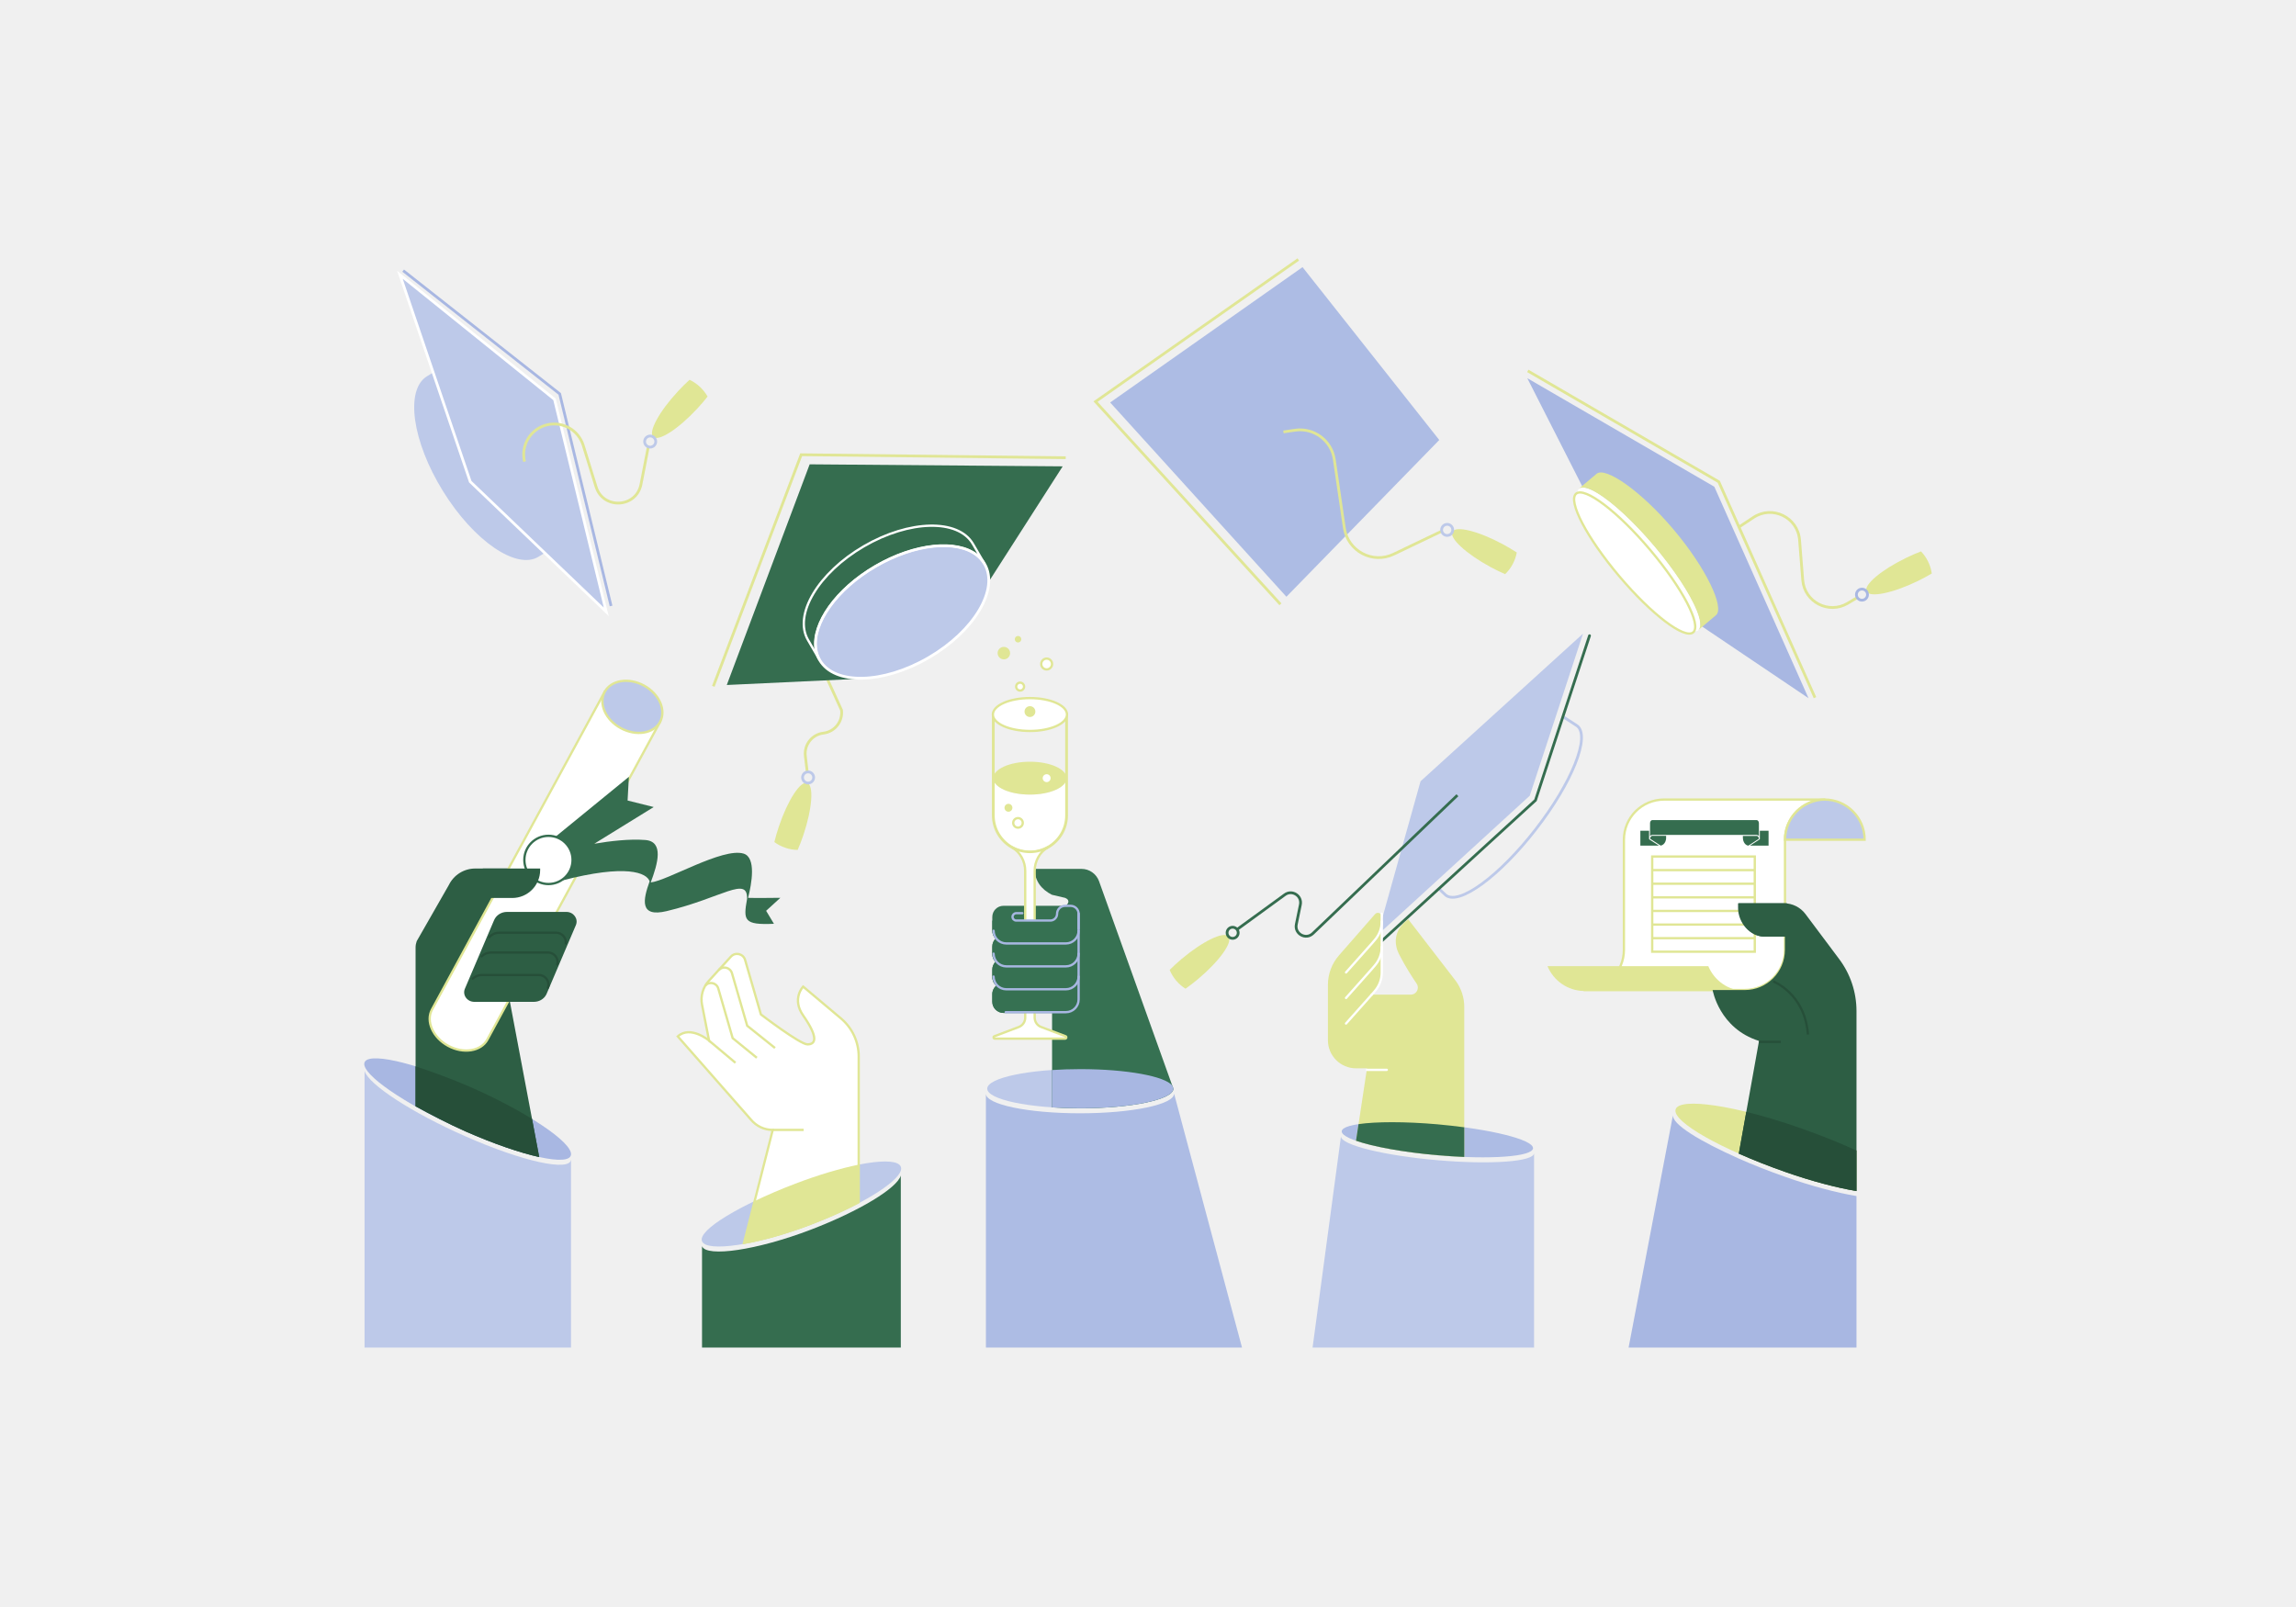
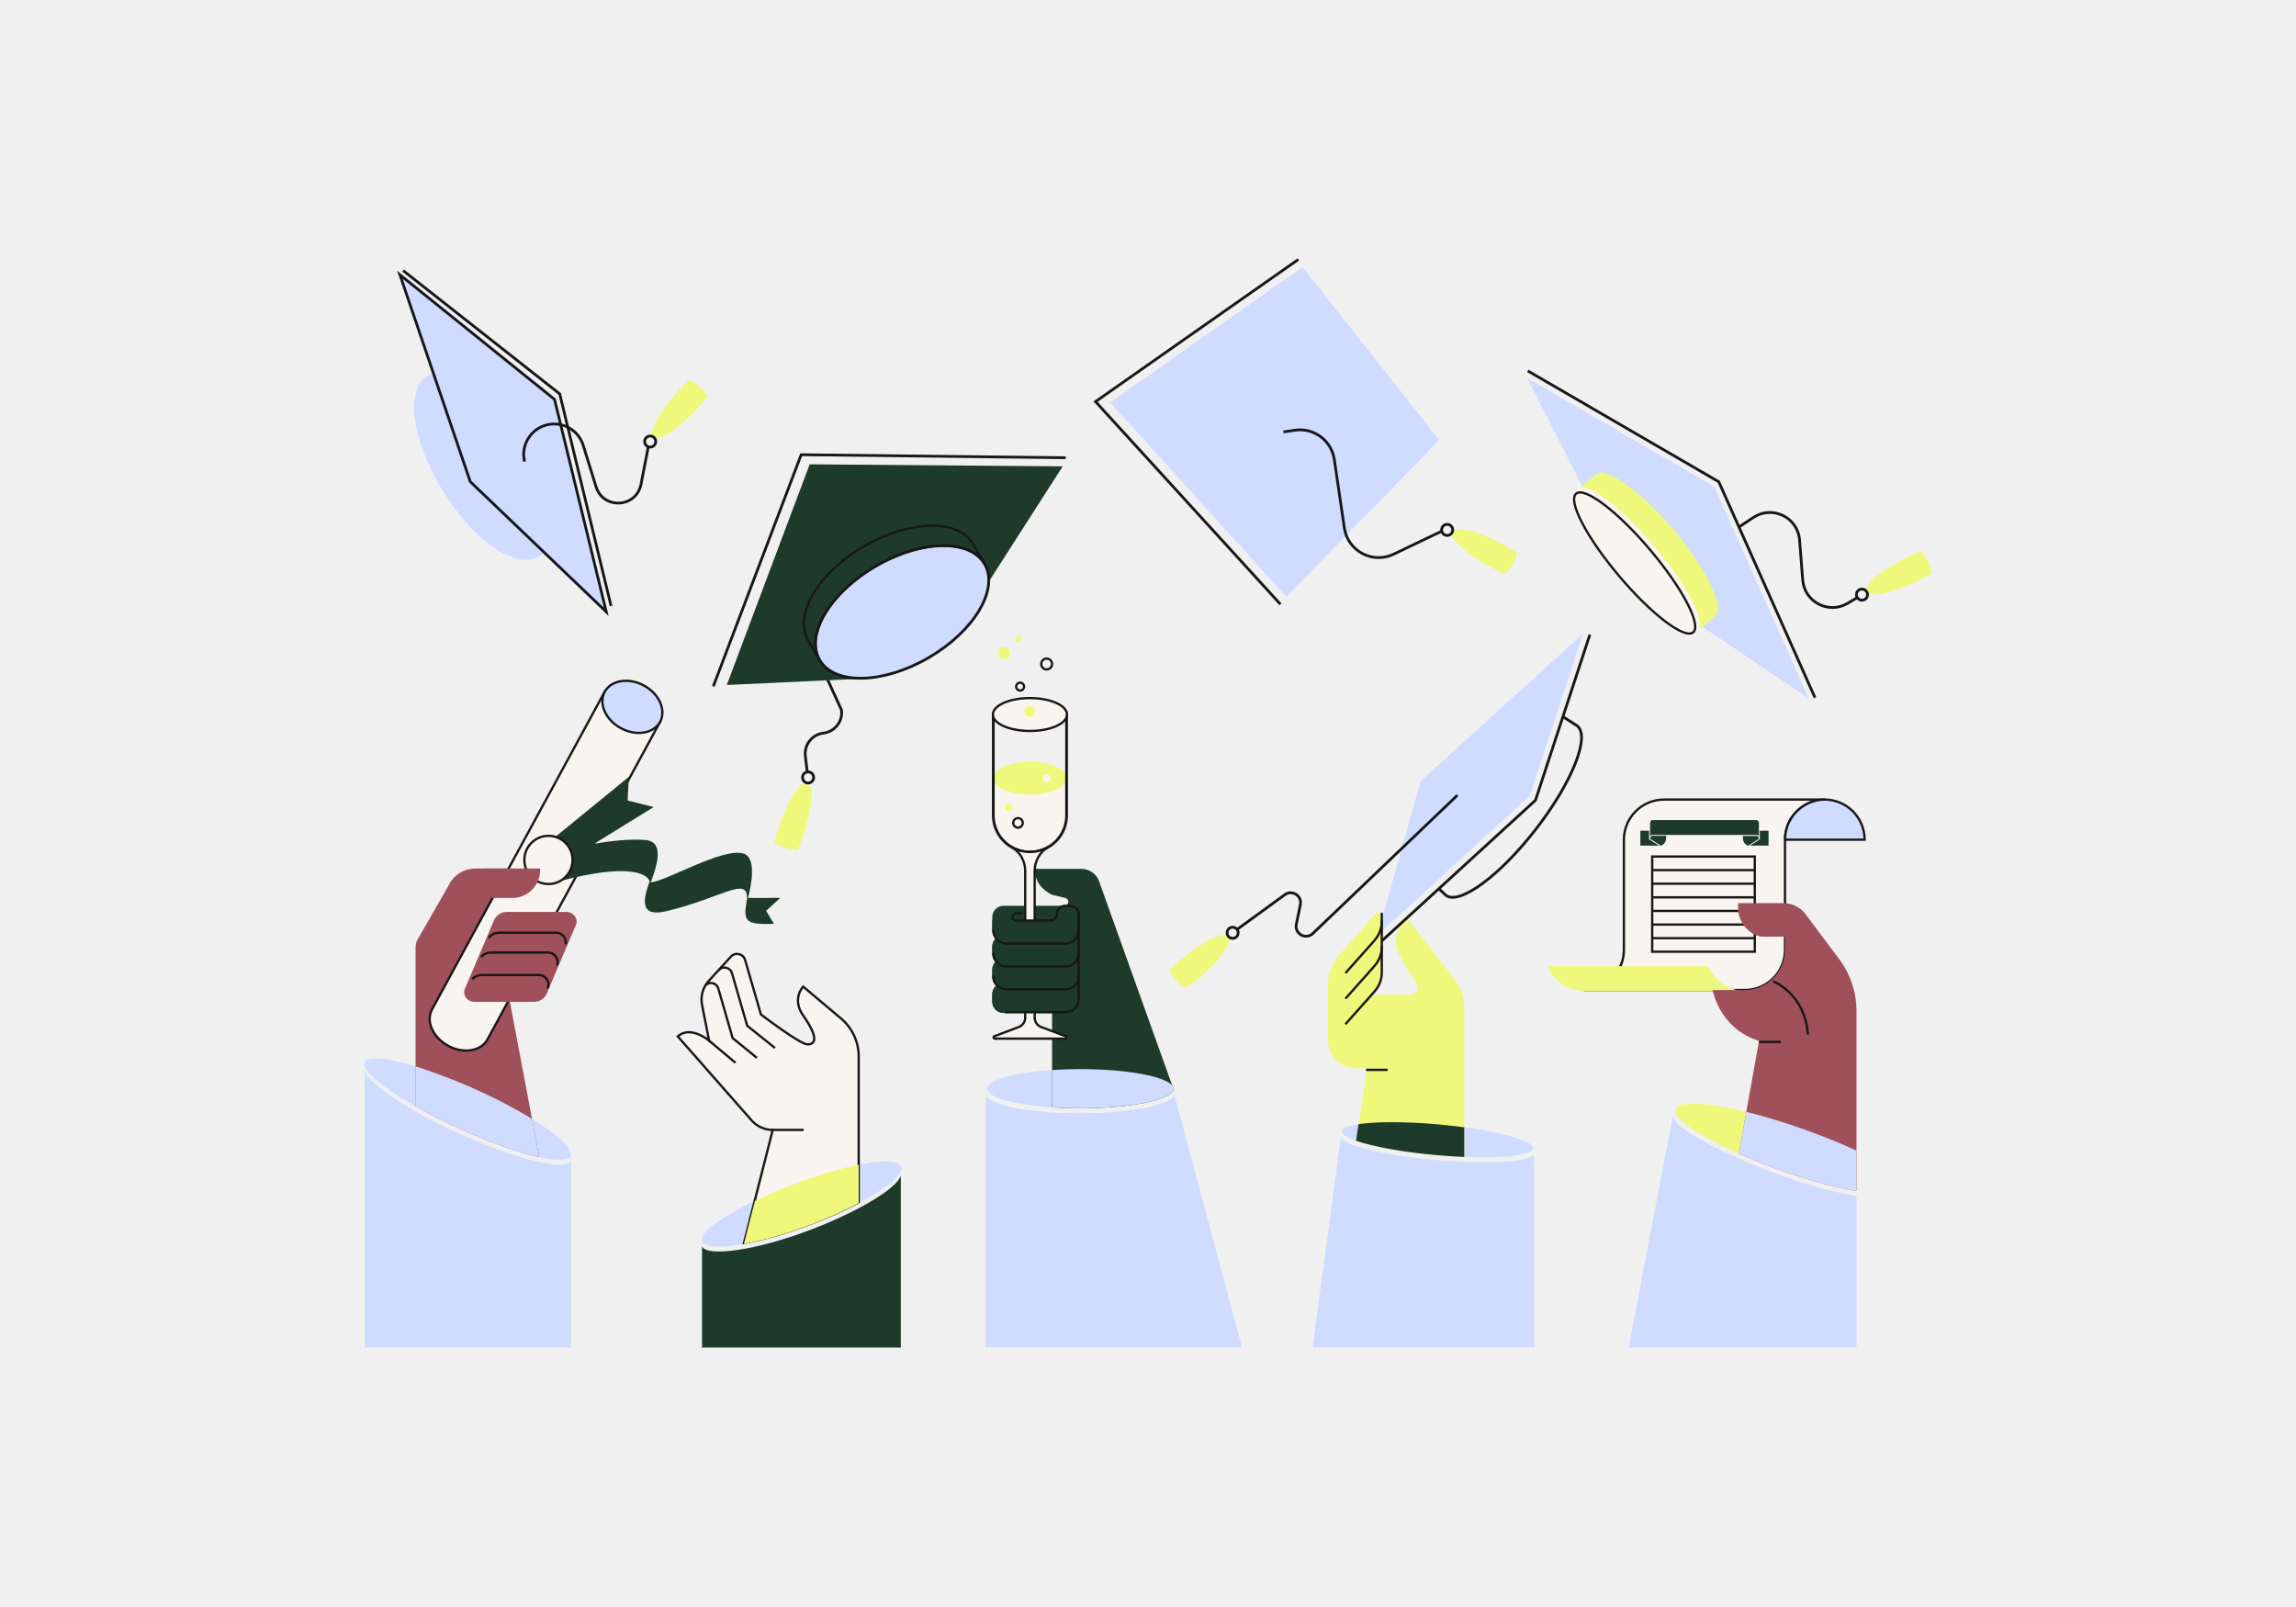
<svg xmlns="http://www.w3.org/2000/svg" version="1.1" id="Слой_1" x="0px" y="0px" viewBox="0 0 5000 3500" style="enable-background:new 0 0 5000 3500;" xml:space="preserve">
  <style type="text/css">
- 	.st0{fill:#A8B7E2;}
- 	.st1{fill:#E0E695;}
- 	.st2{fill:#FFFFFF;stroke:#E0E695;stroke-width:5;stroke-miterlimit:10;}
- 	.st3{fill:none;stroke:#E0E695;stroke-width:5;stroke-miterlimit:10;}
- 	.st4{fill:#BDC9E9;stroke:#E0E695;stroke-width:5;stroke-miterlimit:10;}
- 	.st5{fill:#356D4F;}
- 	.st6{fill:#2D5E44;}
- 	.st7{fill:#264F39;}
- 	.st8{fill:none;stroke:#264F39;stroke-width:5;stroke-miterlimit:10;}
- 	.st9{fill:none;stroke:#E0E695;stroke-width:6;stroke-miterlimit:10;}
- 	.st10{fill:#FFFFFF;}
- 	.st11{fill:none;stroke:#A8B7E2;stroke-width:6;stroke-miterlimit:10;}
- 	.st12{fill:#BDC9E9;}
- 	.st13{fill:#ADBCE4;}
- 	.st14{fill:none;stroke:#BDC9E9;stroke-width:6;stroke-miterlimit:10;}
- 	.st15{fill:none;stroke:#356D4F;stroke-width:6;stroke-linecap:round;stroke-miterlimit:10;}
- 	.st16{fill:none;stroke:#356D4F;stroke-width:6;stroke-miterlimit:10;}
- 	.st17{fill:none;stroke:#FFFFFF;stroke-width:5;stroke-linecap:round;stroke-miterlimit:10;}
- 	.st18{fill:#367152;}
- 	.st19{fill:none;stroke:#A8B7E2;stroke-width:5;stroke-linecap:round;stroke-miterlimit:10;}
- 	.st20{fill:#BDC9E9;stroke:#FFFFFF;stroke-width:6;stroke-miterlimit:10;}
- 	.st21{fill:#FFFFFF;stroke:#356D4F;stroke-width:5;stroke-miterlimit:10;}
- 	.st22{fill:none;stroke:#264F39;stroke-width:5;stroke-linecap:round;stroke-miterlimit:10;}
+ 	.st0{fill:#CFDCFF;}
+ 	.st1{fill:#EFF87A;}
+ 	.st2{fill:#F8F4F0;stroke:#171717;stroke-width:5;stroke-miterlimit:10;}
+ 	.st3{fill:none;stroke:#171717;stroke-width:5;stroke-miterlimit:10;}
+ 	.st4{fill:#CFDCFF;stroke:#171717;stroke-width:5;stroke-miterlimit:10;}
+ 	.st5{fill:#1E3A2B;}
+ 	.st6{fill:#A0505A;}
+ 	.st7{fill:#CFDCFF;}
+ 	.st8{fill:none;stroke:#171717;stroke-width:5;stroke-miterlimit:10;}
+ 	.st9{fill:none;stroke:#171717;stroke-width:6;stroke-miterlimit:10;}
+ 	.st10{fill:#F8F4F0;}
+ 	.st11{fill:none;stroke:#171717;stroke-width:6;stroke-miterlimit:10;}
+ 	.st12{fill:#CFDCFF;}
+ 	.st13{fill:#CFDCFF;}
+ 	.st14{fill:none;stroke:#171717;stroke-width:6;stroke-miterlimit:10;}
+ 	.st15{fill:none;stroke:#171717;stroke-width:6;stroke-linecap:round;stroke-miterlimit:10;}
+ 	.st16{fill:none;stroke:#171717;stroke-width:6;stroke-miterlimit:10;}
+ 	.st17{fill:none;stroke:#171717;stroke-width:5;stroke-linecap:round;stroke-miterlimit:10;}
+ 	.st18{fill:#1E3A2B;}
+ 	.st19{fill:none;stroke:#171717;stroke-width:5;stroke-linecap:round;stroke-miterlimit:10;}
+ 	.st20{fill:#CFDCFF;stroke:#171717;stroke-width:6;stroke-miterlimit:10;}
+ 	.st21{fill:#F8F4F0;stroke:#171717;stroke-width:5;stroke-miterlimit:10;}
+ 	.st22{fill:none;stroke:#171717;stroke-width:5;stroke-linecap:round;stroke-miterlimit:10;}
</style>
  <g id="_x35__HAND__x26__CAP">
    <g id="HAND_8_">
      <g id="DRESS_6_">
        <path class="st0" d="M4042.9,2605l0,329.9h-496.3l96.7-506.6c-3.1,20,58.8,57.5,143.5,95.1c30.4,13.5,64.3,26.9,100.5,39.6     C3945.7,2583.6,3999.5,2597.6,4042.9,2605C4042.8,2605,4042.9,2605,4042.9,2605z" />
        <path class="st1" d="M4042.9,2505.8v88.3c-43.4-7.4-97.1-21.3-155.7-41.9c-138.1-48.5-244.4-108.4-238.4-135.3     c0.1-0.4,0.2-0.8,0.3-1.1c9.3-26.3,131.6-8.1,271.6,41c45,15.8,85.6,32.1,119.7,47.8C4041.2,2505,4042,2505.4,4042.9,2505.8z" />
      </g>
      <g id="DIPLOMA_1_">
        <path class="st2" d="M3974.8,1741.4c-48.4,0-87.6,39.2-87.6,87.5v239.8c0,48.3-39.2,87.5-87.5,87.5h-350.8     c48.4,0,87.5-39.2,87.5-87.5v-239.8c0-48.4,39.2-87.5,87.5-87.5H3974.8z" />
        <g>
          <rect x="3598" y="1865.5" class="st2" width="223.4" height="207.3" />
          <line class="st3" x1="3821.3" y1="1895.1" x2="3598" y2="1895.1" />
          <line class="st3" x1="3821.3" y1="1924.7" x2="3598" y2="1924.7" />
          <line class="st3" x1="3821.3" y1="1954.4" x2="3598" y2="1954.4" />
          <line class="st3" x1="3821.3" y1="1984" x2="3598" y2="1984" />
          <line class="st3" x1="3821.3" y1="2013.7" x2="3598" y2="2013.7" />
          <line class="st3" x1="3821.3" y1="2043.3" x2="3598" y2="2043.3" />
        </g>
        <path class="st4" d="M3887.2,1828.9c0-48.1,38.8-87.1,86.7-87.5c48,0.4,86.7,39.4,86.7,87.5H3887.2z" />
        <path class="st1" d="M3800.1,2158.4c-0.1,0-0.3,0-0.4,0h-349.5c-0.2,0-0.4,0-0.6,0c-35.9-0.5-66.6-22.7-79.6-54.1h350.2     C3733.3,2135.7,3764,2157.9,3800.1,2158.4z" />
        <g>
          <g>
            <path class="st5" d="M3612.6,1841.7h-40.4v-32.4h19v18c0,0.4,0.2,0.7,0.4,0.8c0,0,0.1,0.1,0.1,0.1L3612.6,1841.7z" />
          </g>
          <g>
            <path class="st5" d="M3628.3,1820.5v4.3c0,0.8-0.1,1.6-0.1,2.4c0,0.2-0.1,0.5-0.1,0.7c-0.1,0.4-0.1,0.8-0.2,1.2       c-1.1,5.5-4.4,10-8.5,11.7c-0.3,0.1-0.6,0.2-0.9,0.3c-0.5,0.2-1.1,0.3-1.6,0.4c-0.2,0-0.4,0.1-0.6,0.1l-22.9-14.9       c0.2-3.5,2.4-6.3,5-6.3H3628.3z" />
          </g>
          <g>
            <path class="st5" d="M3851.4,1809.3v32.4h-40.4l20.8-13.5c0,0,0.1-0.1,0.1-0.1c0,0,0,0,0,0c0.1-0.1,0.1-0.1,0.2-0.1       c0-0.1,0.1-0.1,0.1-0.2c0,0,0-0.1,0.1-0.1c0-0.1,0-0.1,0.1-0.1c0,0,0,0,0,0c0,0,0,0,0-0.1c0-0.1,0-0.1,0-0.2v-18H3851.4z" />
          </g>
          <g>
            <path class="st5" d="M3830.4,1826.8l-22.9,14.9c-0.6-0.1-1.2-0.2-1.8-0.3c-0.2-0.1-0.4-0.1-0.6-0.2c-0.3-0.1-0.5-0.2-0.8-0.3       c-0.2-0.1-0.5-0.2-0.7-0.3c-3.1-1.7-5.7-5-7-9.1c-0.2-0.6-0.4-1.2-0.5-1.8c-0.1-0.2-0.1-0.5-0.2-0.8c-0.2-1.3-0.4-2.6-0.4-4       v-4.3h30C3828,1820.5,3830.2,1823.3,3830.4,1826.8z" />
          </g>
          <g>
            <path class="st5" d="M3830.4,1792.9v28.2c-0.2-0.2-0.4-0.5-0.6-0.7c-0.4-0.4-0.8-0.7-1.2-1c-1-0.6-2.1-1-3.2-1h-227.1       c-1.2,0-2.3,0.4-3.2,1c-0.4,0.3-0.8,0.6-1.2,1c-0.2,0.2-0.4,0.4-0.6,0.7v-28.2c0-3.8,2.2-6.8,5-6.8h227.1       C3828.1,1786.1,3830.4,1789.2,3830.4,1792.9z" />
          </g>
        </g>
      </g>
      <g id="HAND_9_">
        <path class="st6" d="M4042.9,2202.1v392h-0.1c-43.4-7.4-97.1-21.3-155.7-41.9c-36.2-12.7-70.1-26.2-100.5-39.6l16.3-91     l27.7-154.5c-86.9-27.2-101-110.8-101-110.8h69.9c48.4,0,87.5-39.2,87.5-87.5V2040h-44.9c-31.5,0-57.1-31-57.1-62.5v-10.2h99.8     c18.5,0,35.9,8.7,47,23.5l73,97.5C4029.6,2121.1,4042.9,2161,4042.9,2202.1z" />
        <path class="st7" d="M4042.9,2505.8v88.3h-0.1c-43.4-7.4-97.1-21.3-155.7-41.9c-36.2-12.7-70.1-26.2-100.5-39.6l16.3-91     c36,8.8,76,20.7,117.6,35.3c45,15.8,85.6,32.1,119.6,47.8C4041.2,2505,4042,2505.4,4042.9,2505.8z" />
        <path class="st6" d="M3891.6,2040h-48.2c-31.5,0-57.1-31-57.1-62.5v-10.2h105.3L3891.6,2040z" />
        <path class="st8" d="M3861.3,2137.4c0,0,69.5,26.1,75.8,115.8" />
        <line class="st8" x1="3830.8" y1="2269.2" x2="3878.1" y2="2269.2" />
      </g>
    </g>
    <g id="CAP_6_">
      <path class="st9" d="M3786.7,1148l31.7-21c41.3-27.3,96.6-0.3,100.5,49l6.9,87.3c3.8,47.9,56.5,75.2,97.8,50.7l20-11.9" />
      <polygon class="st0" points="3326,823.7 3733.3,1060.1 3938.4,1520.6 3703.1,1362.1 3447.4,1062.5   " />
      <polyline class="st9" points="3327.1,807.8 3743,1049.3 3952.5,1519.5   " />
      <ellipse transform="matrix(0.7641 -0.6451 0.6451 0.7641 56.0791 2589.711)" class="st10" cx="3568.8" cy="1218.2" rx="45.1" ry="201.5" />
      <ellipse transform="matrix(0.7641 -0.6451 0.6451 0.7641 48.8094 2585.764)" class="st2" cx="3559.8" cy="1226.1" rx="44.2" ry="197.6" />
      <path class="st1" d="M3736.9,1339.9l-38.8,32.7c7.2-6.1,5.6-21.5-3.1-43c-14.3-35.4-47.8-87.1-92.4-140.1    c-44.7-52.9-90.1-94.6-122.6-114.6c-19.7-12.2-34.7-16.4-41.9-10.3l38.8-32.7c19-16.1,96,36.5,167.8,121.6    C3716.5,1238.6,3756,1323.9,3736.9,1339.9z" />
      <path class="st1" d="M4151.4,1214.8c11-5.3,21.7-10,32-13.9c6.1,6.4,11.4,13.9,15.5,22.3c4.1,8.4,6.7,17.2,7.9,25.9    c-9.5,5.6-19.8,11.2-30.7,16.5c-54.7,26.5-104.5,36.6-111.3,22.6C4057.9,1274.1,4096.7,1241.3,4151.4,1214.8z" />
      <circle class="st11" cx="4054.8" cy="1295.1" r="12.1" />
    </g>
  </g>
  <g id="_x34__HAND__x26__CAP">
    <g id="DRESS_5_">
      <path class="st12" d="M3340.7,2511.5v423.4h-482.3l61.8-459.8c0,18.6,94.1,41.8,210.2,51.8    C3246.5,2537,3340.7,2530.1,3340.7,2511.5z" />
      <path class="st13" d="M3338.5,2500.6c0,18.6-93.3,25.5-208.3,15.4c-115-10.1-208.3-33.3-208.3-51.8c0,0,0,0,0,0    c0-18.6,93.3-25.5,208.3-15.4C3245.3,2458.8,3338.5,2482,3338.5,2500.6z" />
    </g>
    <g id="CAP_5_">
      <path class="st14" d="M3405.4,1562l29.2,18.9c29.2,22.6-11.2,123.6-90.2,225.4c-79,101.9-166.7,166.1-195.9,143.5l-14.4-13.6" />
      <polygon class="st12" points="2999.9,2036.4 3331.4,1733 3447.3,1380.1 3093.5,1701.6   " />
      <polyline class="st15" points="2983,2073.2 3343.8,1743 3461.5,1384.5   " />
      <path class="st16" d="M3173.8,1732L2859,2033.1c-15.3,14.6-40.3,0.8-36-20l8.8-42.7c4-19.3-17.9-33.4-33.8-21.8l-104,75.7" />
      <path class="st1" d="M2609.3,2132.1c-9.3,7.8-18.6,15-27.6,21.3c-7.5-4.7-14.4-10.6-20.5-17.8c-6-7.2-10.7-15-14-23.2    c7.8-7.8,16.4-15.7,25.7-23.6c46.5-39.1,92.3-61.2,102.4-49.2C2685.3,2051.6,2655.8,2093,2609.3,2132.1z" />
      <circle class="st16" cx="2684.3" cy="2031.6" r="12.1" />
    </g>
    <g id="HAND_7_">
      <path class="st1" d="M3188.7,2192.8v327c-18.5-0.8-38.2-2-58.5-3.8c-74.9-6.5-140.5-18.7-177.2-31.5l5.5-36.2l18.4-121.5h-23.8    c-33.9,0-61.3-27.4-61.3-61.3v-120.4c0-23.8,8.6-46.7,24.3-64.6l78.3-89.5c5.1-5.8,14.7-2.2,14.7,5.5v121.7    c0,14.6-5.2,28.7-14.7,39.8l-7,8.2h85c12.3,0,19.5-13.7,12.6-23.9c-10.5-15.3-24.3-37.1-37.4-62.3c-26.1-49.9,19.2-77.8,19.2-77.8    l103.7,134.5C3182.3,2153,3188.7,2172.7,3188.7,2192.8z" />
      <path class="st17" d="M3009.1,1990v128.2c0,14.6-5.2,28.7-14.7,39.8l-7,8.2" />
      <g>
        <line class="st17" x1="2987.4" y1="2166.1" x2="2931.2" y2="2229.2" />
        <path class="st17" d="M3009.1,2062.5c0,14.6-5.2,28.7-14.7,39.8l-7,8.2l-56.1,63" />
        <path class="st17" d="M3009.1,2006.9c0,14.6-5.2,28.7-14.7,39.8l-7,8.2l-56.1,63" />
        <line class="st17" x1="2976.9" y1="2330.1" x2="3020" y2="2330.1" />
      </g>
      <path class="st5" d="M3188.7,2455.2v64.6c-18.5-0.8-38.2-2-58.5-3.8c-74.9-6.5-140.5-18.7-177.2-31.5l5.5-36.2    c37.6-5.5,100.5-5.8,171.8,0.4C3150.5,2450.6,3170.1,2452.7,3188.7,2455.2z" />
    </g>
  </g>
  <g id="_x33__HAND__x26__CAP">
    <g id="HAND_4_">
      <g id="DRESS_4_">
        <path class="st13" d="M2704.7,2934.9H2147V2382c0,23.6,91.7,42.7,204.9,42.7s204.9-19.1,204.9-42.7v-0.1L2704.7,2934.9z" />
        <path class="st12" d="M2555.3,2371L2555.3,2371c0,23.7-90.7,42.8-202.7,42.8c-112,0-202.7-19.1-202.7-42.7v-0.1     c0.3-23.5,90.9-42.6,202.7-42.6S2555.1,2347.5,2555.3,2371z" />
      </g>
      <g id="HAND_6_">
        <path id="HAND_5_" class="st18" d="M2555.3,2371.4c-0.7,23.4-91.2,42.4-202.7,42.4c-21.5,0-42.1-0.7-61.5-2v-205.7h-105.8     c-13.5,0-24.4-10.9-24.4-24.4v-16.5c0-7.4,3.3-14,8.5-18.5c-5.2-4.5-8.5-11.1-8.5-18.5v-16.5c0-6.5,2.6-12.5,6.8-16.8     c-4.2-4.4-6.8-10.3-6.8-16.8v-16.5c0-6.7,2.7-12.8,7.1-17.3c-4.4-4.4-7.1-10.5-7.1-17.2v-29.9c0-13.5,10.9-24.4,24.4-24.4h135.1     c4.5-2.6,11.8-11.8-0.6-17.2l-29-6.8c-23-11.5-37.6-30.6-37.6-56.4h102c17.1,0,32.4,10.8,38.2,26.9l159.4,445L2555.3,2371.4z" />
        <path class="st0" d="M2555.8,2371.6c-0.3-0.3-0.5-0.5-0.5-0.5c0,23.6-90.7,42.7-202.7,42.7c-21.5,0-42.1-0.7-61.5-2v-81.3     c19.4-1.3,40.1-2,61.5-2c101,0,184.8,15.6,200.2,35.9v0C2553.2,2364.9,2554.3,2367.6,2555.8,2371.6z" />
      </g>
      <g id="WINEGLASS">
        <path class="st10" d="M2322.7,1694.8v81.1c0,44.1-35.7,79.8-79.8,79.8c-44.1,0-79.8-35.7-79.8-79.8v-81.1     c0,19.8,35.7,35.8,79.8,35.8C2287,1730.6,2322.7,1714.6,2322.7,1694.8z" />
        <ellipse class="st1" cx="2242.9" cy="1694.8" rx="79.8" ry="35.8" />
        <path class="st9" d="M2322.7,1556.2v219.6c0,29.6-16.1,55.4-40,69.2c0,0,0,0-0.1,0c-11.7,6.7-25.3,10.6-39.7,10.6     c-14.4,0-27.9-3.8-39.6-10.5c-0.1,0-0.1-0.1-0.2-0.1c-23.9-13.8-40-39.6-40-69.2v-219.6H2322.7z" />
        <ellipse class="st2" cx="2242.9" cy="1556.2" rx="80.7" ry="35.8" />
        <circle class="st1" cx="2242.9" cy="1549.8" r="11.8" />
        <circle class="st2" cx="2216.9" cy="1792.2" r="10.4" />
        <circle class="st10" cx="2279.3" cy="1694.8" r="8.6" />
        <circle class="st1" cx="2196.1" cy="1759.3" r="8.6" />
        <path class="st2" d="M2319.6,2262.1h-153.4c-2.8,0-3.6-3.7-1.2-5l53.6-20.3c8.4-3.2,14-11.3,14-20.3v-319.6     c0-21.2-11-41.1-29.3-51.8c11.7,6.7,25.2,10.5,39.6,10.5c14.5,0,28-3.9,39.7-10.6c-18.4,10.6-29.4,30.6-29.4,51.8v319.6     c0,9,5.6,17.1,14,20.3l53.6,20.3C2323.2,2258.4,2322.4,2262.1,2319.6,2262.1z" />
        <circle class="st1" cx="2186.1" cy="1422.5" r="13.6" />
        <circle class="st2" cx="2279.3" cy="1446.2" r="11.8" />
        <circle class="st2" cx="2221.5" cy="1495.4" r="8.6" />
        <circle class="st1" cx="2217" cy="1392.2" r="7.1" />
      </g>
      <g id="FINGERS_1_">
        <path class="st18" d="M2345.7,2004.9v201.3h-160.4c-13.5,0-24.4-10.9-24.4-24.4v-16.5c0-7.4,3.3-14,8.5-18.5     c-5.2-4.5-8.5-11.1-8.5-18.5v-16.5c0-6.5,2.6-12.5,6.8-16.8c-4.2-4.4-6.8-10.3-6.8-16.8v-16.5c0-6.7,2.7-12.8,7.1-17.3     c-4.4-4.4-7.1-10.5-7.1-17.2v-22.2H2345.7z" />
        <g>
          <path class="st19" d="M2163.7,2126.9c0,15.3,12.4,27.7,27.7,27.7h129.8c15.3,0,27.7-12.4,27.7-27.7" />
          <path class="st19" d="M2163.7,2077c0,15.3,12.4,27.7,27.7,27.7h129.8c15.3,0,27.7-12.4,27.7-27.7" />
          <path class="st19" d="M2163.7,2027.1c0,15.3,12.4,27.7,27.7,27.7h129.8c15.3,0,27.7-12.4,27.7-27.7" />
          <path class="st19" d="M2190.1,2204.5h131.1c15.3,0,27.7-12.4,27.7-27.7v-187.1" />
          <path class="st19" d="M2226.3,1988.9H2213c-4.4,0-8,3.6-8,8l0,0c0,4.4,3.6,8,8,8h74.4c8,0,14.6-6.5,14.6-14.6l0,0      c0-9.6,7.8-17.4,17.4-17.4h12.1c9.6,0,17.4,7.8,17.4,17.4v32.4" />
        </g>
      </g>
    </g>
    <g id="CAP_4_">
      <polygon class="st13" points="3134.3,958.3 2801.4,1299.7 2417.6,876.6 2836.5,581.8   " />
      <polyline class="st9" points="2788.4,1316.1 2385.7,874.7 2827.3,565.1   " />
      <path class="st9" d="M2794.9,940.7l25.1-3.7c41.3-6.1,79.6,22.5,85.7,63.7l21.9,149.2c7.4,50.3,61.4,79.1,107.3,57.1l104.7-50.1" />
      <path class="st1" d="M3273.1,1185.5c10.7,5.8,20.8,11.8,30,17.8c-1.6,8.7-4.6,17.3-9,25.6c-4.4,8.2-10,15.5-16.4,21.6    c-10.1-4.4-20.7-9.5-31.4-15.3c-53.5-28.9-90.8-63.4-83.4-77.1C3170.3,1144.4,3219.6,1156.6,3273.1,1185.5z" />
      <circle class="st14" cx="3151.5" cy="1154.1" r="12.1" />
    </g>
  </g>
  <g id="_x32__HAND__x26__CAP">
    <g id="HAND_2_">
      <g id="DRESS_3_">
        <path class="st5" d="M1961.7,2560.3v374.6h-432.9v-220.7c9.4,24.6,119.6,8.9,237.2-36.1     C1871.8,2637.6,1953.5,2587.8,1961.7,2560.3z" />
        <path class="st12" d="M1961.7,2549.4c-8.3,27.5-89.9,77.3-195.8,117.8c-117.5,45-227.7,60.7-237.2,36.1s85.5-80.3,203.1-125.3     c117.5-45,220.5-61.5,229.9-36.9C1962.7,2543.6,1962.7,2546.4,1961.7,2549.4z" />
      </g>
      <g id="HAND_3_">
        <path class="st2" d="M1870,2301v317.4l0,0l-23.9,12.1c-24.2,11.8-51.3,23.5-80.1,34.5c-52.9,20.3-104.4,34.6-145.8,42l23.8-93.5     l38.8-152.6c-18.4,0-35.8-8.2-47.5-22.4L1476,2257.3c27.3-24.9,68.1,9,68.1,9l-15.3-78.1c-3.6-18.5,1.8-37.7,14.5-51.6l48.4-53.1     c9.6-10.5,26.9-6.4,30.9,7.2l34.4,118.7c0,0,85.4,65.2,101.4,65.2c18.1,0,24.4-14.7-9.4-63c-25.4-36.3,0-62.8,0-62.8l82.7,69.6     C1856,2239,1870,2269.2,1870,2301z" />
        <g>
          <path class="st3" d="M1687.7,2282.5l-60.5-48.4l-33.1-114.2c-3.8-13.1-19.9-17-29.1-6.9" />
          <path class="st3" d="M1648.1,2303.8l-52.6-42.8l-31.3-108.1c-3.6-12.4-19.4-16.1-28.1-6.5" />
          <line class="st3" x1="1601.6" y1="2314.7" x2="1544" y2="2266.4" />
          <line class="st3" x1="1682.8" y1="2460.9" x2="1750.1" y2="2460.9" />
        </g>
        <path class="st1" d="M1870,2536.6v83.9c-29.8,15.8-65.3,31.8-104,46.7c-53,20.3-104.5,34.6-146,42l24-93.6     c26.6-12.8,56.4-25.6,87.9-37.6C1782.8,2558.6,1831,2544.4,1870,2536.6z" />
      </g>
    </g>
    <g id="CAP_3_">
      <path class="st9" d="M1802.2,1480l30.4,66.7c2.9,24.7-14.7,47-39.4,50h0c-24.7,2.9-42.3,25.3-39.4,50l4.4,37" />
      <polygon class="st5" points="2154,1265.7 2314.2,1015.7 1763.2,1011.3 1582.7,1491.9 1880.7,1477.9   " />
      <polyline class="st9" points="2320.8,996.9 1744.7,990.4 1553.4,1494.8   " />
      <path class="st20" d="M2144.1,1228.2c32,54.9-22.4,146.3-121.6,204.1c-99.2,57.8-205.5,60.1-237.5,5.2c-4.4-7.5-7.1-15.6-8.4-24.3    c-8-54.9,44.3-129.9,130-179.8c85.7-49.9,176.7-58.5,220.5-24.5C2134,1214.3,2139.7,1220.7,2144.1,1228.2z" />
      <path class="st17" d="M2118.7,1184.6l25.4,43.6c-4.4-7.5-10.1-13.9-17-19.3c-43.8-34-134.8-25.4-220.5,24.5    c-85.7,49.9-137.9,124.9-130,179.8c1.2,8.7,4,16.8,8.4,24.3l-25.4-43.6c-32-54.9,22.4-146.3,121.6-204.1    C1980.3,1132.1,2086.7,1129.7,2118.7,1184.6z" />
      <path class="st1" d="M1749.6,1818.5c-3.9,11.5-8.1,22.5-12.5,32.6c-8.9-0.1-17.9-1.6-26.7-4.6c-8.9-3-16.9-7.2-24.1-12.5    c2.6-10.7,5.8-22,9.7-33.5c19.4-57.6,47-100.2,61.8-95.3C1772.6,1710.2,1768.9,1760.9,1749.6,1818.5z" />
      <circle class="st14" cx="1759.8" cy="1693.3" r="12.1" />
    </g>
  </g>
  <g id="_x31__HAND__x26__CAP">
    <g id="HAND">
      <g id="DRESS_2_">
        <path class="st12" d="M1243.5,2525.6v409.3H793.9v-602.4c8.8,29.5,102.9,91,219.7,142.4     C1137.9,2529.8,1240.9,2552.4,1243.5,2525.6z" />
        <path class="st0" d="M1243.5,2514.7c-2.7,26.8-105.6,4.1-229.9-50.7c-116.8-51.5-210.9-113-219.7-142.4c-0.6-1.9-0.8-3.7-0.6-5.3     c2.6-26.8,105.6-4.1,229.9,50.7C1147.5,2421.8,1246.2,2487.9,1243.5,2514.7z" />
      </g>
      <g id="HAND_1_">
        <path class="st6" d="M977.4,1927.6c10.7-22,33-36,57.5-36h70.7l3.7,284.2l49.3,261.2l15.7,83c-41.6-9.2-98.4-28.5-160.6-55.9     c-35.2-15.5-79.3-38.5-108.7-54.7v-345.8c0-4.7,0.9-9.4,2.5-13.8L977.4,1927.6z" />
        <path class="st7" d="M1174.2,2520L1174.2,2520c-41.6-9.2-98.4-28.5-160.6-55.9c-35.2-15.5-79.3-38.5-108.7-54.7v-86.9     c32.1,10.3,79.6,27.5,118.3,44.5c52.2,23,97.8,46.7,135.4,70L1174.2,2520z" />
      </g>
      <g id="DIPLOMA">
        <g>
          <path class="st2" d="M1437.5,1572.1l-376.1,692c-13.9,25.6-52.2,31.7-85.5,13.6s-49-53.5-35.1-79.2l376.1-692L1437.5,1572.1z" />
          <ellipse transform="matrix(0.4775 -0.8786 0.8786 0.4775 -633.0601 2014.409)" class="st4" cx="1377.2" cy="1539.5" rx="52.8" ry="68.6" />
        </g>
        <path class="st5" d="M1191.8,1837l177.7-145.1l-2.8,51.6l56.9,14.2l-129.6,80c34.8-6,76.7-10.9,111.2-8.2     c41.1,3.2,27.3,51.3,11.9,92.4c36-3.5,156.7-76.6,202.2-62.8c27.8,8.4,17.8,65.1,9.8,96.4c11.6,0.6,70.3-0.1,70.3-0.1l-31,28.3     l17,28.3c-66,2.9-66.8-7.5-58.5-54.3c1.4-50.9-55-2-175.1,26.7c-59.5,14.2-51.8-24.5-37.1-64.8c-5.9-18.5-50-38.6-191.7-1.6     L1191.8,1837z" />
        <circle class="st21" cx="1194.4" cy="1872.9" r="52.5" />
      </g>
      <g id="FINGERS">
        <path class="st6" d="M1176.3,1891.6v3.3c0,33.6-27.2,60.9-60.9,60.9h-63.9v-64.2H1176.3z" />
        <g>
          <path class="st6" d="M1254.1,2014.9l-16.9,39.6l-19.7,46.3l-10.7,25.1l-16.3,38.3c-0.4,1-1,2.1-1.5,3c0,0.1-0.1,0.1-0.1,0.2      c-5.2,9-15.3,14.6-26.4,14.6h-129.5c-15.7,0-26.4-14.9-20.6-28.6l9.4-22.1l20.7-48.6l17.8-41.9l15.7-36.8      c4.6-10.8,15.7-17.9,28.1-17.9h129.5C1249.2,1986.3,1259.9,2001.2,1254.1,2014.9z" />
          <g>
            <path class="st22" d="M1065.7,2041c5.4-6,13.2-9.6,21.6-9.6H1211c13,0,22.4,11.2,21.1,23.1" />
            <path class="st22" d="M1048.9,2082.9c5.3-5.3,12.6-8.4,20.5-8.4h123.7c14.2,0,24,13.2,20.4,26.2" />
            <path class="st22" d="M1029.5,2131.4c5.3-5,12.4-7.9,20-7.9h123.7c14.6,0,24.7,14.2,20,27.6c0,0,0,0,0,0" />
          </g>
        </g>
      </g>
    </g>
    <g id="CAP_2_">
      <path class="st1" d="M1476.8,851.8c8.3-8.9,16.6-17.2,24.8-24.6c8,3.7,15.6,8.8,22.5,15.2c6.8,6.4,12.5,13.6,16.8,21.3    c-6.8,8.7-14.4,17.6-22.7,26.5c-41.4,44.5-84.1,72-95.6,61.4C1411.2,941,1435.4,896.3,1476.8,851.8z" />
      <path class="st12" d="M1186.2,1204.2l-13.2,8.2c-47.9,29.7-141.2-34.2-208.3-142.7c-67.2-108.5-82.8-220.4-35-250.1l13.6-8.4    l80.9,238L1186.2,1204.2z" />
      <polygon class="st20" points="1320.2,1332.5 1186.2,1204.2 1024.1,1049.1 943.2,811.2 870.9,598.5 1207.6,869.8   " />
      <polyline class="st11" points="1330.7,1319.8 1218.9,857.9 878,589.4   " />
      <path class="st9" d="M1142.3,1005.4c-8.6-35.6,13.3-71.5,48.9-80.1l0,0c33.8-8.2,68.1,11.1,78.7,44.1l28.1,90.7    c15.5,50.2,87.8,46.3,97.9-5.3l16.2-83.3" />
      <circle class="st14" cx="1415.9" cy="961.7" r="12.1" />
    </g>
  </g>
</svg>
